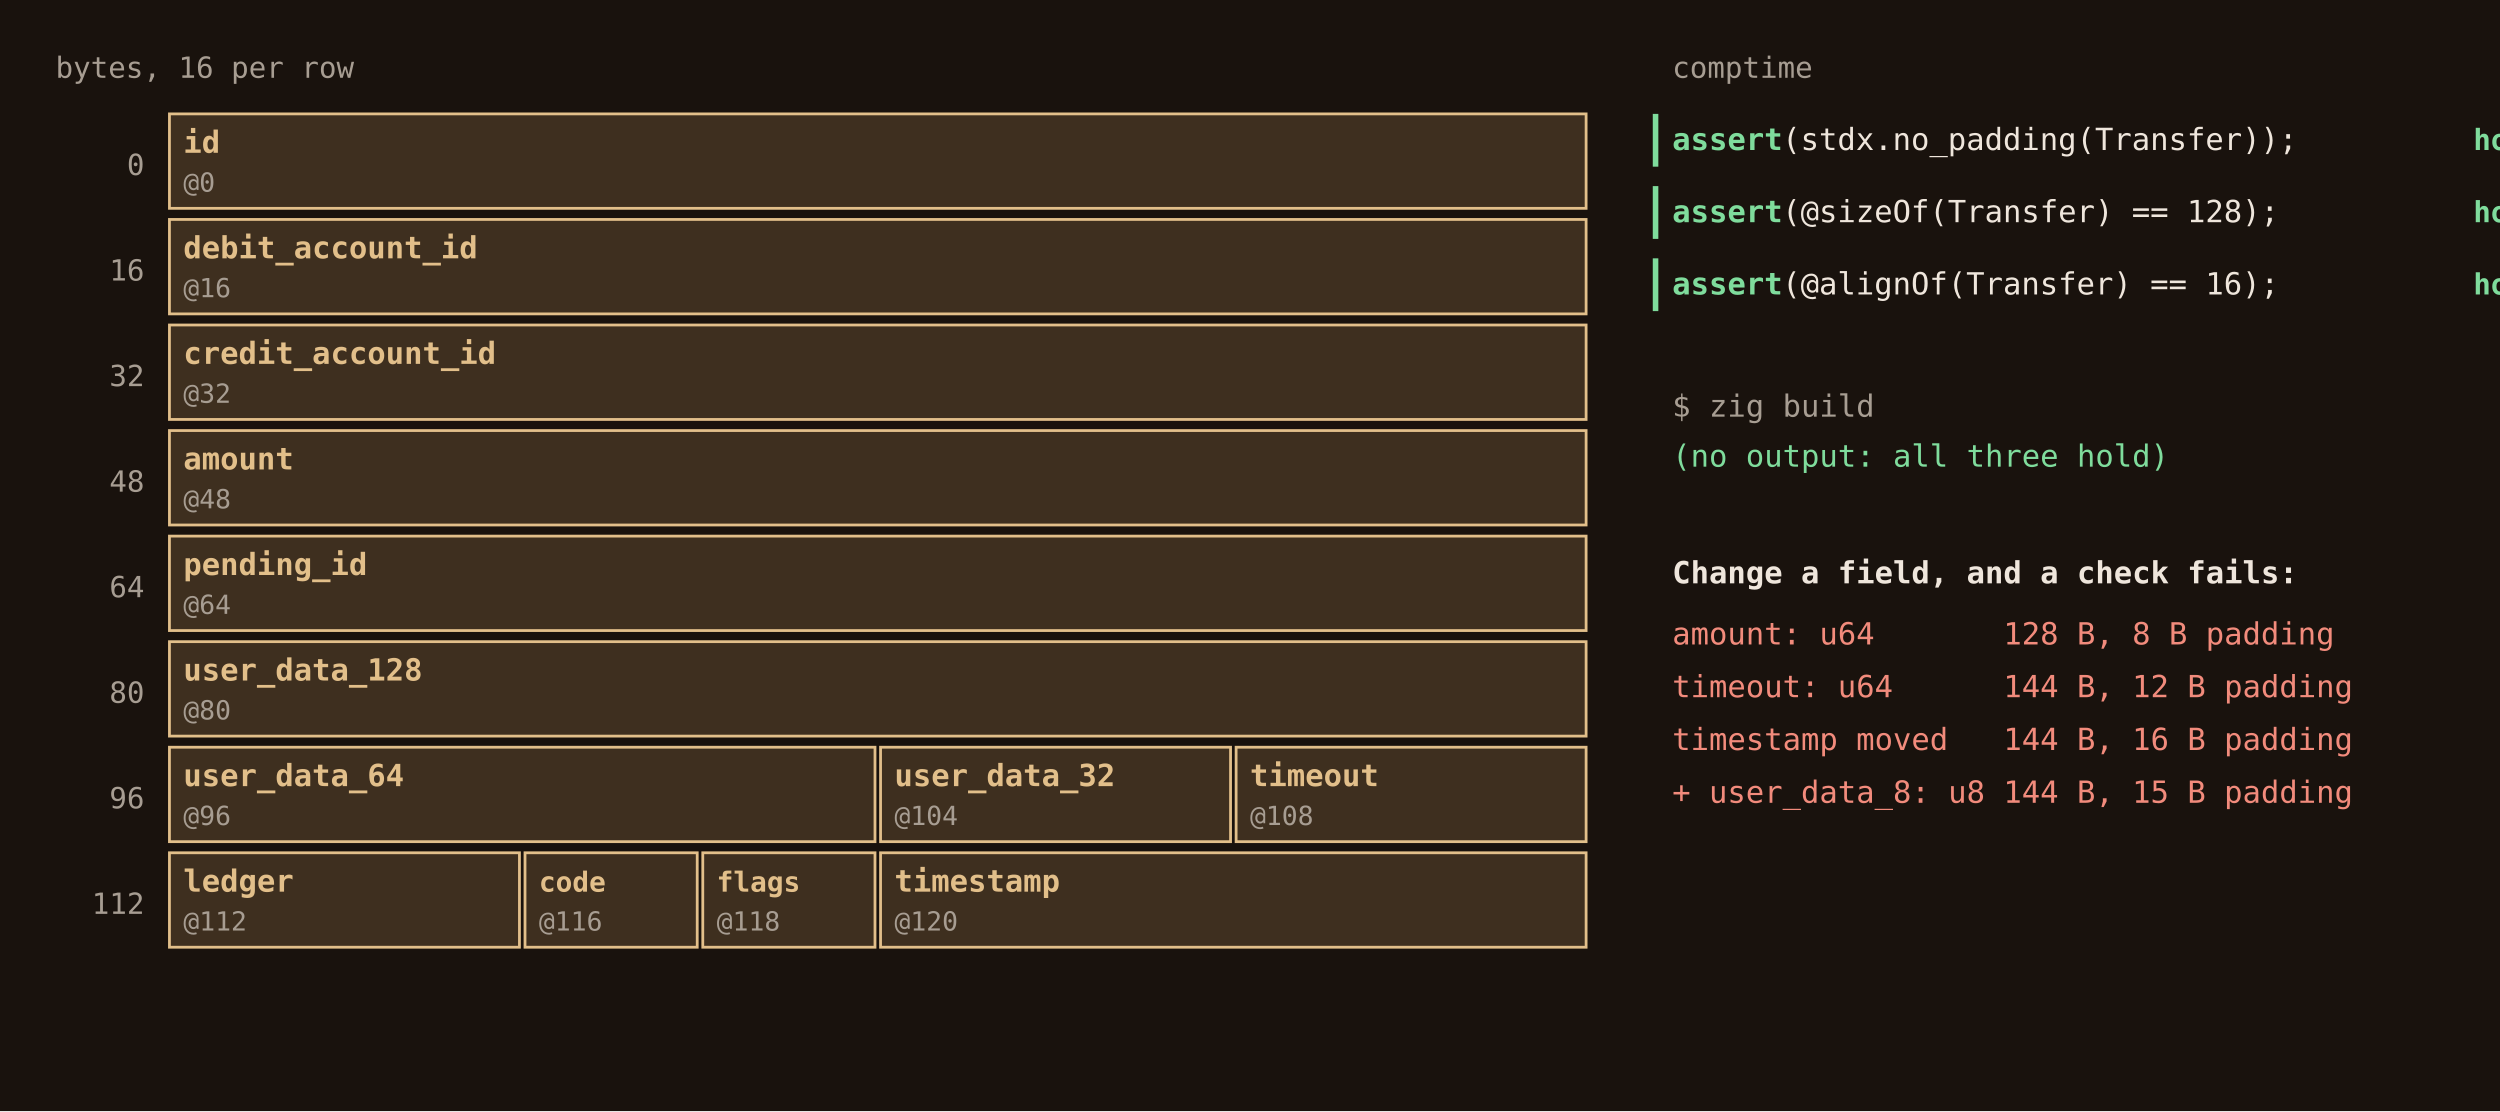
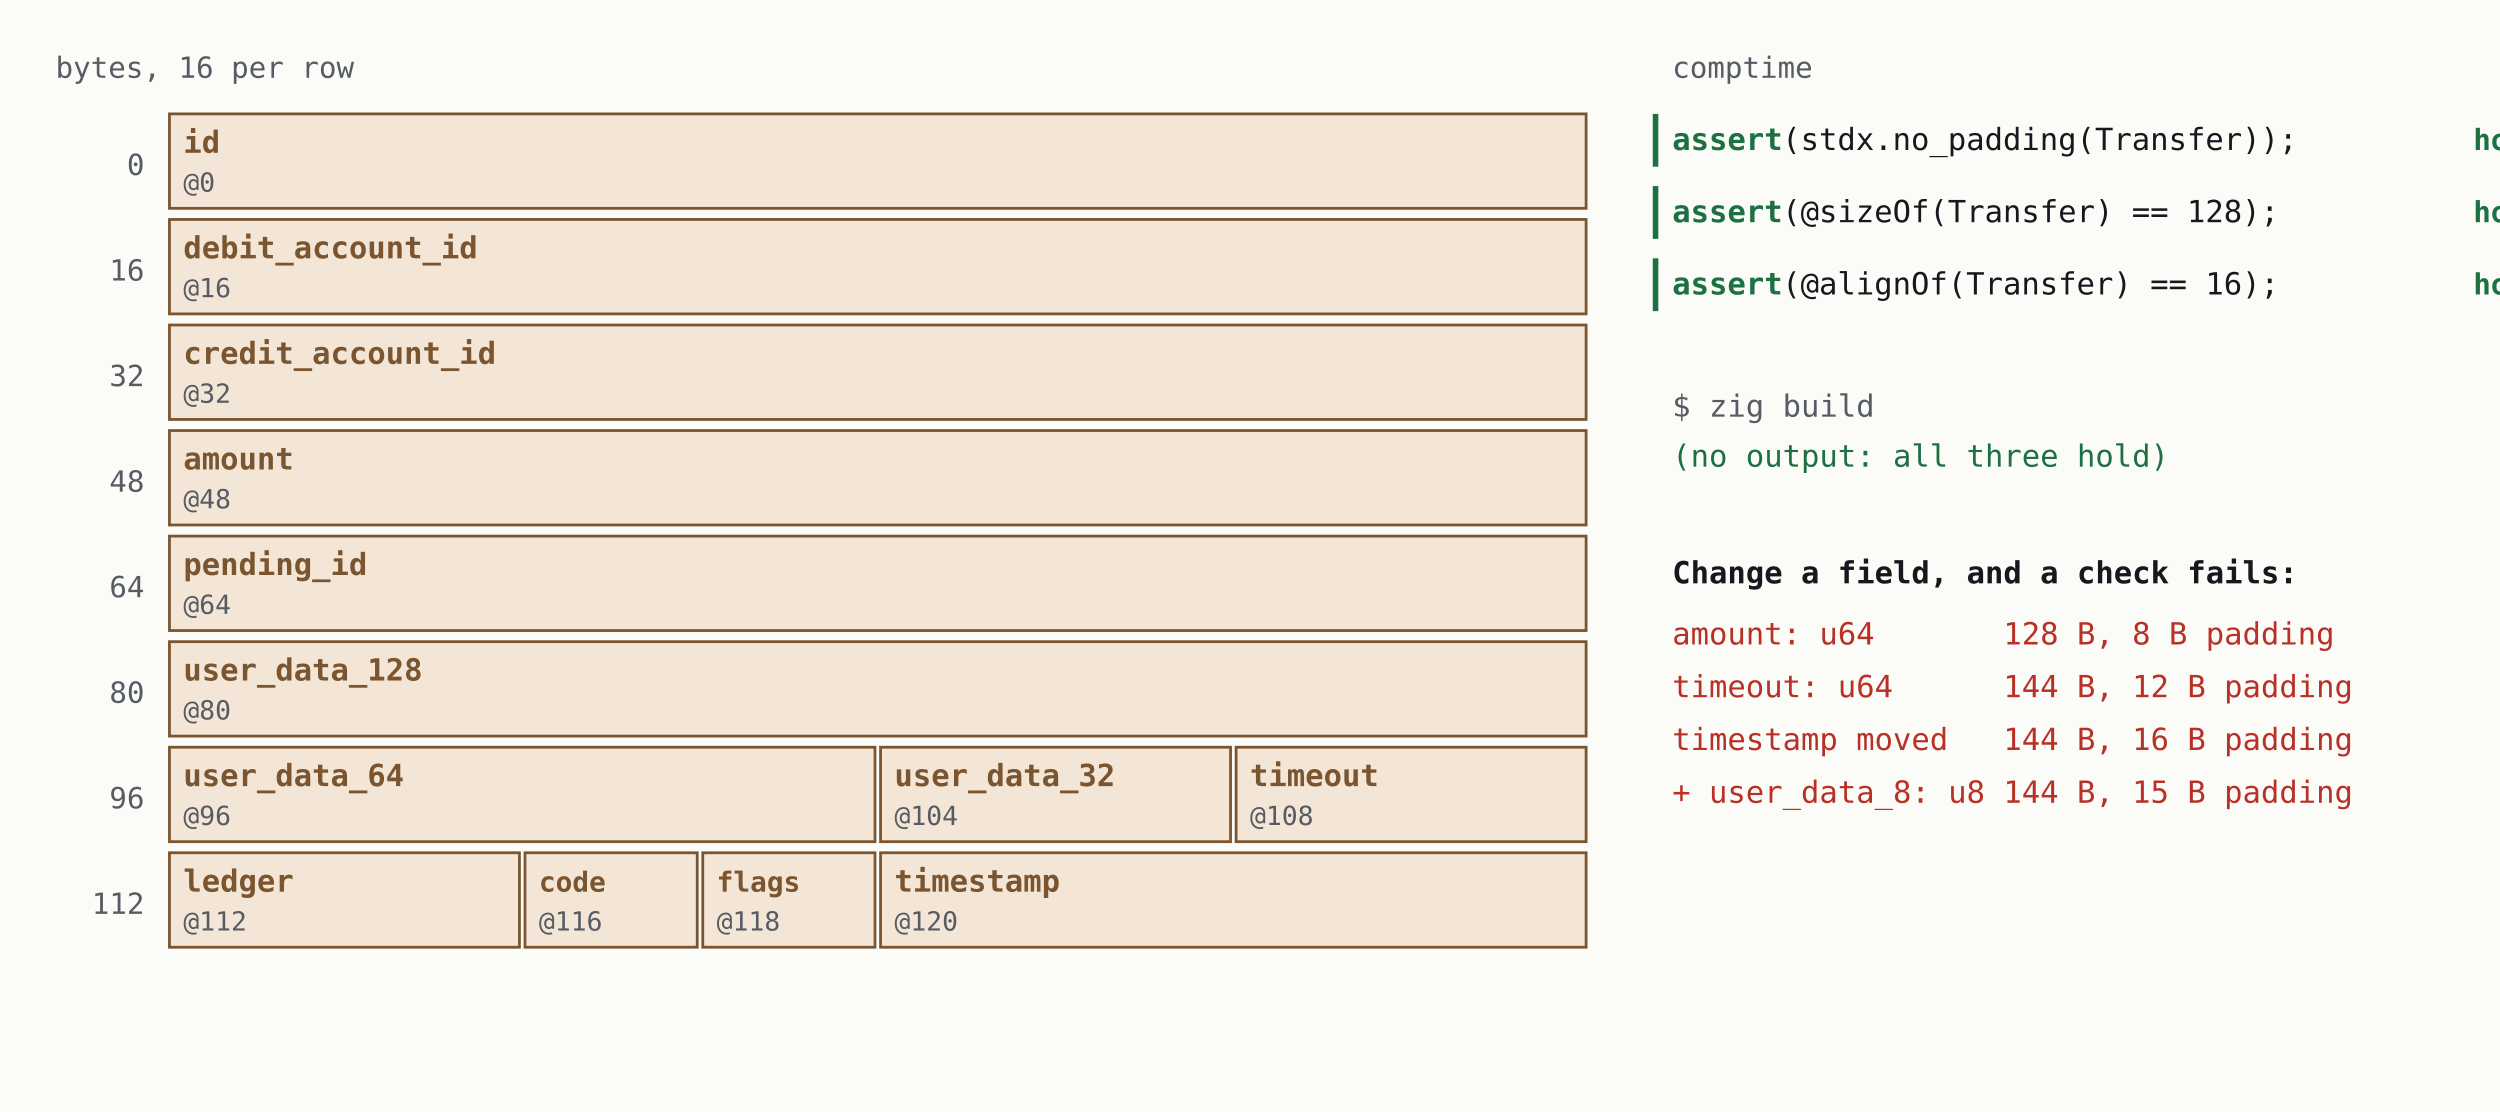
<svg xmlns="http://www.w3.org/2000/svg" viewBox="0 0 900 400" width="900" height="400" role="img" aria-label="The 128-byte TigerBeetle Transfer, 16 bytes per row, with no padding, and the three compile-time assertions that hold" font-family="ui-monospace, SFMono-Regular, Menlo, Consolas, monospace">
-   <rect width="900" height="400" fill="#19120d" />
-   <text x="20.0" y="28.0" font-size="10.5" fill="#a79d92" text-anchor="start" font-weight="400" xml:space="preserve">bytes, 16 per row</text>
-   <text x="52.0" y="63.0" font-size="10.5" fill="#a79d92" text-anchor="end" font-weight="400" xml:space="preserve">0</text>
-   <text x="52.0" y="101.0" font-size="10.5" fill="#a79d92" text-anchor="end" font-weight="400" xml:space="preserve">16</text>
-   <text x="52.0" y="139.0" font-size="10.5" fill="#a79d92" text-anchor="end" font-weight="400" xml:space="preserve">32</text>
-   <text x="52.0" y="177.0" font-size="10.5" fill="#a79d92" text-anchor="end" font-weight="400" xml:space="preserve">48</text>
-   <text x="52.0" y="215.0" font-size="10.5" fill="#a79d92" text-anchor="end" font-weight="400" xml:space="preserve">64</text>
-   <text x="52.0" y="253.0" font-size="10.5" fill="#a79d92" text-anchor="end" font-weight="400" xml:space="preserve">80</text>
-   <text x="52.0" y="291.0" font-size="10.5" fill="#a79d92" text-anchor="end" font-weight="400" xml:space="preserve">96</text>
-   <text x="52.0" y="329.0" font-size="10.5" fill="#a79d92" text-anchor="end" font-weight="400" xml:space="preserve">112</text>
-   <rect x="61" y="41" width="510" height="34" fill="#3e2f1f" stroke="#e2bf8a" />
-   <text x="66.0" y="55.0" font-size="11" fill="#e2bf8a" text-anchor="start" font-weight="700" xml:space="preserve">id</text>
-   <text x="66.0" y="69.0" font-size="9.5" fill="#a79d92" text-anchor="start" font-weight="400" xml:space="preserve">@0</text>
-   <rect x="61" y="79" width="510" height="34" fill="#3e2f1f" stroke="#e2bf8a" />
-   <text x="66.0" y="93.0" font-size="11" fill="#e2bf8a" text-anchor="start" font-weight="700" xml:space="preserve">debit_account_id</text>
-   <text x="66.0" y="107.0" font-size="9.5" fill="#a79d92" text-anchor="start" font-weight="400" xml:space="preserve">@16</text>
-   <rect x="61" y="117" width="510" height="34" fill="#3e2f1f" stroke="#e2bf8a" />
-   <text x="66.0" y="131.0" font-size="11" fill="#e2bf8a" text-anchor="start" font-weight="700" xml:space="preserve">credit_account_id</text>
-   <text x="66.0" y="145.0" font-size="9.5" fill="#a79d92" text-anchor="start" font-weight="400" xml:space="preserve">@32</text>
-   <rect x="61" y="155" width="510" height="34" fill="#3e2f1f" stroke="#e2bf8a" />
-   <text x="66.0" y="169.0" font-size="11" fill="#e2bf8a" text-anchor="start" font-weight="700" xml:space="preserve">amount</text>
-   <text x="66.0" y="183.0" font-size="9.5" fill="#a79d92" text-anchor="start" font-weight="400" xml:space="preserve">@48</text>
-   <rect x="61" y="193" width="510" height="34" fill="#3e2f1f" stroke="#e2bf8a" />
-   <text x="66.0" y="207.0" font-size="11" fill="#e2bf8a" text-anchor="start" font-weight="700" xml:space="preserve">pending_id</text>
-   <text x="66.0" y="221.0" font-size="9.5" fill="#a79d92" text-anchor="start" font-weight="400" xml:space="preserve">@64</text>
-   <rect x="61" y="231" width="510" height="34" fill="#3e2f1f" stroke="#e2bf8a" />
-   <text x="66.0" y="245.0" font-size="11" fill="#e2bf8a" text-anchor="start" font-weight="700" xml:space="preserve">user_data_128</text>
-   <text x="66.0" y="259.0" font-size="9.5" fill="#a79d92" text-anchor="start" font-weight="400" xml:space="preserve">@80</text>
-   <rect x="61" y="269" width="254" height="34" fill="#3e2f1f" stroke="#e2bf8a" />
-   <text x="66.0" y="283.0" font-size="11" fill="#e2bf8a" text-anchor="start" font-weight="700" xml:space="preserve">user_data_64</text>
-   <text x="66.0" y="297.0" font-size="9.5" fill="#a79d92" text-anchor="start" font-weight="400" xml:space="preserve">@96</text>
-   <rect x="317" y="269" width="126" height="34" fill="#3e2f1f" stroke="#e2bf8a" />
-   <text x="322.0" y="283.0" font-size="11" fill="#e2bf8a" text-anchor="start" font-weight="700" xml:space="preserve">user_data_32</text>
-   <text x="322.0" y="297.0" font-size="9.5" fill="#a79d92" text-anchor="start" font-weight="400" xml:space="preserve">@104</text>
-   <rect x="445" y="269" width="126" height="34" fill="#3e2f1f" stroke="#e2bf8a" />
-   <text x="450.0" y="283.0" font-size="11" fill="#e2bf8a" text-anchor="start" font-weight="700" xml:space="preserve">timeout</text>
-   <text x="450.0" y="297.0" font-size="9.5" fill="#a79d92" text-anchor="start" font-weight="400" xml:space="preserve">@108</text>
-   <rect x="61" y="307" width="126" height="34" fill="#3e2f1f" stroke="#e2bf8a" />
-   <text x="66.0" y="321.0" font-size="11" fill="#e2bf8a" text-anchor="start" font-weight="700" xml:space="preserve">ledger</text>
-   <text x="66.0" y="335.0" font-size="9.5" fill="#a79d92" text-anchor="start" font-weight="400" xml:space="preserve">@112</text>
-   <rect x="189" y="307" width="62" height="34" fill="#3e2f1f" stroke="#e2bf8a" />
-   <text x="194.0" y="321.0" font-size="10" fill="#e2bf8a" text-anchor="start" font-weight="700" xml:space="preserve">code</text>
-   <text x="194.0" y="335.0" font-size="9.5" fill="#a79d92" text-anchor="start" font-weight="400" xml:space="preserve">@116</text>
-   <rect x="253" y="307" width="62" height="34" fill="#3e2f1f" stroke="#e2bf8a" />
-   <text x="258.0" y="321.0" font-size="10" fill="#e2bf8a" text-anchor="start" font-weight="700" xml:space="preserve">flags</text>
-   <text x="258.0" y="335.0" font-size="9.5" fill="#a79d92" text-anchor="start" font-weight="400" xml:space="preserve">@118</text>
-   <rect x="317" y="307" width="254" height="34" fill="#3e2f1f" stroke="#e2bf8a" />
-   <text x="322.0" y="321.0" font-size="11" fill="#e2bf8a" text-anchor="start" font-weight="700" xml:space="preserve">timestamp</text>
-   <text x="322.0" y="335.0" font-size="9.5" fill="#a79d92" text-anchor="start" font-weight="400" xml:space="preserve">@120</text>
-   <text x="602.0" y="28.0" font-size="10.5" fill="#a79d92" text-anchor="start" font-weight="400" xml:space="preserve">comptime</text>
-   <line x1="596" x2="596" y1="41" y2="60" stroke="#7fdc9c" stroke-width="2" />
-   <text x="602.0" y="54.0" font-size="11" fill="#7fdc9c" text-anchor="start" font-weight="700" xml:space="preserve">assert</text>
-   <text x="641.6" y="54.0" font-size="11" fill="#efe6dc" text-anchor="start" font-weight="400" xml:space="preserve">(stdx.no_padding(Transfer));</text>
-   <text x="922.0" y="54.0" font-size="10.5" fill="#7fdc9c" text-anchor="end" font-weight="700" xml:space="preserve">holds</text>
-   <line x1="596" x2="596" y1="67" y2="86" stroke="#7fdc9c" stroke-width="2" />
-   <text x="602.0" y="80.0" font-size="11" fill="#7fdc9c" text-anchor="start" font-weight="700" xml:space="preserve">assert</text>
-   <text x="641.6" y="80.0" font-size="11" fill="#efe6dc" text-anchor="start" font-weight="400" xml:space="preserve">(@sizeOf(Transfer) == 128);</text>
-   <text x="922.0" y="80.0" font-size="10.5" fill="#7fdc9c" text-anchor="end" font-weight="700" xml:space="preserve">holds</text>
-   <line x1="596" x2="596" y1="93" y2="112" stroke="#7fdc9c" stroke-width="2" />
-   <text x="602.0" y="106.0" font-size="11" fill="#7fdc9c" text-anchor="start" font-weight="700" xml:space="preserve">assert</text>
-   <text x="641.6" y="106.0" font-size="11" fill="#efe6dc" text-anchor="start" font-weight="400" xml:space="preserve">(@alignOf(Transfer) == 16);</text>
-   <text x="922.0" y="106.0" font-size="10.5" fill="#7fdc9c" text-anchor="end" font-weight="700" xml:space="preserve">holds</text>
-   <text x="602.0" y="150.0" font-size="11" fill="#a79d92" text-anchor="start" font-weight="400" xml:space="preserve">$ zig build</text>
-   <text x="602.0" y="168.0" font-size="11" fill="#7fdc9c" text-anchor="start" font-weight="400" xml:space="preserve">(no output: all three hold)</text>
-   <text x="602.0" y="210.0" font-size="11" fill="#efe6dc" text-anchor="start" font-weight="700" xml:space="preserve">Change a field, and a check fails:</text>
-   <text x="602.0" y="232.0" font-size="11" fill="#f28b7c" text-anchor="start" font-weight="400" xml:space="preserve">amount: u64       128 B, 8 B padding</text>
-   <text x="602.0" y="251.0" font-size="11" fill="#f28b7c" text-anchor="start" font-weight="400" xml:space="preserve">timeout: u64      144 B, 12 B padding</text>
-   <text x="602.0" y="270.0" font-size="11" fill="#f28b7c" text-anchor="start" font-weight="400" xml:space="preserve">timestamp moved   144 B, 16 B padding</text>
-   <text x="602.0" y="289.0" font-size="11" fill="#f28b7c" text-anchor="start" font-weight="400" xml:space="preserve">+ user_data_8: u8 144 B, 15 B padding</text>
+   <rect width="900" height="400" fill="#fbfbf8" />
+   <text x="20.0" y="28.0" font-size="10.5" fill="#565b64" text-anchor="start" font-weight="400" xml:space="preserve">bytes, 16 per row</text>
+   <text x="52.0" y="63.0" font-size="10.5" fill="#565b64" text-anchor="end" font-weight="400" xml:space="preserve">0</text>
+   <text x="52.0" y="101.0" font-size="10.5" fill="#565b64" text-anchor="end" font-weight="400" xml:space="preserve">16</text>
+   <text x="52.0" y="139.0" font-size="10.5" fill="#565b64" text-anchor="end" font-weight="400" xml:space="preserve">32</text>
+   <text x="52.0" y="177.0" font-size="10.5" fill="#565b64" text-anchor="end" font-weight="400" xml:space="preserve">48</text>
+   <text x="52.0" y="215.0" font-size="10.5" fill="#565b64" text-anchor="end" font-weight="400" xml:space="preserve">64</text>
+   <text x="52.0" y="253.0" font-size="10.5" fill="#565b64" text-anchor="end" font-weight="400" xml:space="preserve">80</text>
+   <text x="52.0" y="291.0" font-size="10.5" fill="#565b64" text-anchor="end" font-weight="400" xml:space="preserve">96</text>
+   <text x="52.0" y="329.0" font-size="10.5" fill="#565b64" text-anchor="end" font-weight="400" xml:space="preserve">112</text>
+   <rect x="61" y="41" width="510" height="34" fill="#f3e6d6" stroke="#7a5530" />
+   <text x="66.0" y="55.0" font-size="11" fill="#7a5530" text-anchor="start" font-weight="700" xml:space="preserve">id</text>
+   <text x="66.0" y="69.0" font-size="9.5" fill="#565b64" text-anchor="start" font-weight="400" xml:space="preserve">@0</text>
+   <rect x="61" y="79" width="510" height="34" fill="#f3e6d6" stroke="#7a5530" />
+   <text x="66.0" y="93.0" font-size="11" fill="#7a5530" text-anchor="start" font-weight="700" xml:space="preserve">debit_account_id</text>
+   <text x="66.0" y="107.0" font-size="9.5" fill="#565b64" text-anchor="start" font-weight="400" xml:space="preserve">@16</text>
+   <rect x="61" y="117" width="510" height="34" fill="#f3e6d6" stroke="#7a5530" />
+   <text x="66.0" y="131.0" font-size="11" fill="#7a5530" text-anchor="start" font-weight="700" xml:space="preserve">credit_account_id</text>
+   <text x="66.0" y="145.0" font-size="9.5" fill="#565b64" text-anchor="start" font-weight="400" xml:space="preserve">@32</text>
+   <rect x="61" y="155" width="510" height="34" fill="#f3e6d6" stroke="#7a5530" />
+   <text x="66.0" y="169.0" font-size="11" fill="#7a5530" text-anchor="start" font-weight="700" xml:space="preserve">amount</text>
+   <text x="66.0" y="183.0" font-size="9.5" fill="#565b64" text-anchor="start" font-weight="400" xml:space="preserve">@48</text>
+   <rect x="61" y="193" width="510" height="34" fill="#f3e6d6" stroke="#7a5530" />
+   <text x="66.0" y="207.0" font-size="11" fill="#7a5530" text-anchor="start" font-weight="700" xml:space="preserve">pending_id</text>
+   <text x="66.0" y="221.0" font-size="9.5" fill="#565b64" text-anchor="start" font-weight="400" xml:space="preserve">@64</text>
+   <rect x="61" y="231" width="510" height="34" fill="#f3e6d6" stroke="#7a5530" />
+   <text x="66.0" y="245.0" font-size="11" fill="#7a5530" text-anchor="start" font-weight="700" xml:space="preserve">user_data_128</text>
+   <text x="66.0" y="259.0" font-size="9.5" fill="#565b64" text-anchor="start" font-weight="400" xml:space="preserve">@80</text>
+   <rect x="61" y="269" width="254" height="34" fill="#f3e6d6" stroke="#7a5530" />
+   <text x="66.0" y="283.0" font-size="11" fill="#7a5530" text-anchor="start" font-weight="700" xml:space="preserve">user_data_64</text>
+   <text x="66.0" y="297.0" font-size="9.5" fill="#565b64" text-anchor="start" font-weight="400" xml:space="preserve">@96</text>
+   <rect x="317" y="269" width="126" height="34" fill="#f3e6d6" stroke="#7a5530" />
+   <text x="322.0" y="283.0" font-size="11" fill="#7a5530" text-anchor="start" font-weight="700" xml:space="preserve">user_data_32</text>
+   <text x="322.0" y="297.0" font-size="9.5" fill="#565b64" text-anchor="start" font-weight="400" xml:space="preserve">@104</text>
+   <rect x="445" y="269" width="126" height="34" fill="#f3e6d6" stroke="#7a5530" />
+   <text x="450.0" y="283.0" font-size="11" fill="#7a5530" text-anchor="start" font-weight="700" xml:space="preserve">timeout</text>
+   <text x="450.0" y="297.0" font-size="9.5" fill="#565b64" text-anchor="start" font-weight="400" xml:space="preserve">@108</text>
+   <rect x="61" y="307" width="126" height="34" fill="#f3e6d6" stroke="#7a5530" />
+   <text x="66.0" y="321.0" font-size="11" fill="#7a5530" text-anchor="start" font-weight="700" xml:space="preserve">ledger</text>
+   <text x="66.0" y="335.0" font-size="9.5" fill="#565b64" text-anchor="start" font-weight="400" xml:space="preserve">@112</text>
+   <rect x="189" y="307" width="62" height="34" fill="#f3e6d6" stroke="#7a5530" />
+   <text x="194.0" y="321.0" font-size="10" fill="#7a5530" text-anchor="start" font-weight="700" xml:space="preserve">code</text>
+   <text x="194.0" y="335.0" font-size="9.5" fill="#565b64" text-anchor="start" font-weight="400" xml:space="preserve">@116</text>
+   <rect x="253" y="307" width="62" height="34" fill="#f3e6d6" stroke="#7a5530" />
+   <text x="258.0" y="321.0" font-size="10" fill="#7a5530" text-anchor="start" font-weight="700" xml:space="preserve">flags</text>
+   <text x="258.0" y="335.0" font-size="9.5" fill="#565b64" text-anchor="start" font-weight="400" xml:space="preserve">@118</text>
+   <rect x="317" y="307" width="254" height="34" fill="#f3e6d6" stroke="#7a5530" />
+   <text x="322.0" y="321.0" font-size="11" fill="#7a5530" text-anchor="start" font-weight="700" xml:space="preserve">timestamp</text>
+   <text x="322.0" y="335.0" font-size="9.5" fill="#565b64" text-anchor="start" font-weight="400" xml:space="preserve">@120</text>
+   <text x="602.0" y="28.0" font-size="10.5" fill="#565b64" text-anchor="start" font-weight="400" xml:space="preserve">comptime</text>
+   <line x1="596" x2="596" y1="41" y2="60" stroke="#1c7042" stroke-width="2" />
+   <text x="602.0" y="54.0" font-size="11" fill="#1c7042" text-anchor="start" font-weight="700" xml:space="preserve">assert</text>
+   <text x="641.6" y="54.0" font-size="11" fill="#15181d" text-anchor="start" font-weight="400" xml:space="preserve">(stdx.no_padding(Transfer));</text>
+   <text x="922.0" y="54.0" font-size="10.5" fill="#1c7042" text-anchor="end" font-weight="700" xml:space="preserve">holds</text>
+   <line x1="596" x2="596" y1="67" y2="86" stroke="#1c7042" stroke-width="2" />
+   <text x="602.0" y="80.0" font-size="11" fill="#1c7042" text-anchor="start" font-weight="700" xml:space="preserve">assert</text>
+   <text x="641.6" y="80.0" font-size="11" fill="#15181d" text-anchor="start" font-weight="400" xml:space="preserve">(@sizeOf(Transfer) == 128);</text>
+   <text x="922.0" y="80.0" font-size="10.5" fill="#1c7042" text-anchor="end" font-weight="700" xml:space="preserve">holds</text>
+   <line x1="596" x2="596" y1="93" y2="112" stroke="#1c7042" stroke-width="2" />
+   <text x="602.0" y="106.0" font-size="11" fill="#1c7042" text-anchor="start" font-weight="700" xml:space="preserve">assert</text>
+   <text x="641.6" y="106.0" font-size="11" fill="#15181d" text-anchor="start" font-weight="400" xml:space="preserve">(@alignOf(Transfer) == 16);</text>
+   <text x="922.0" y="106.0" font-size="10.5" fill="#1c7042" text-anchor="end" font-weight="700" xml:space="preserve">holds</text>
+   <text x="602.0" y="150.0" font-size="11" fill="#565b64" text-anchor="start" font-weight="400" xml:space="preserve">$ zig build</text>
+   <text x="602.0" y="168.0" font-size="11" fill="#1c7042" text-anchor="start" font-weight="400" xml:space="preserve">(no output: all three hold)</text>
+   <text x="602.0" y="210.0" font-size="11" fill="#15181d" text-anchor="start" font-weight="700" xml:space="preserve">Change a field, and a check fails:</text>
+   <text x="602.0" y="232.0" font-size="11" fill="#b83026" text-anchor="start" font-weight="400" xml:space="preserve">amount: u64       128 B, 8 B padding</text>
+   <text x="602.0" y="251.0" font-size="11" fill="#b83026" text-anchor="start" font-weight="400" xml:space="preserve">timeout: u64      144 B, 12 B padding</text>
+   <text x="602.0" y="270.0" font-size="11" fill="#b83026" text-anchor="start" font-weight="400" xml:space="preserve">timestamp moved   144 B, 16 B padding</text>
+   <text x="602.0" y="289.0" font-size="11" fill="#b83026" text-anchor="start" font-weight="400" xml:space="preserve">+ user_data_8: u8 144 B, 15 B padding</text>
</svg>
